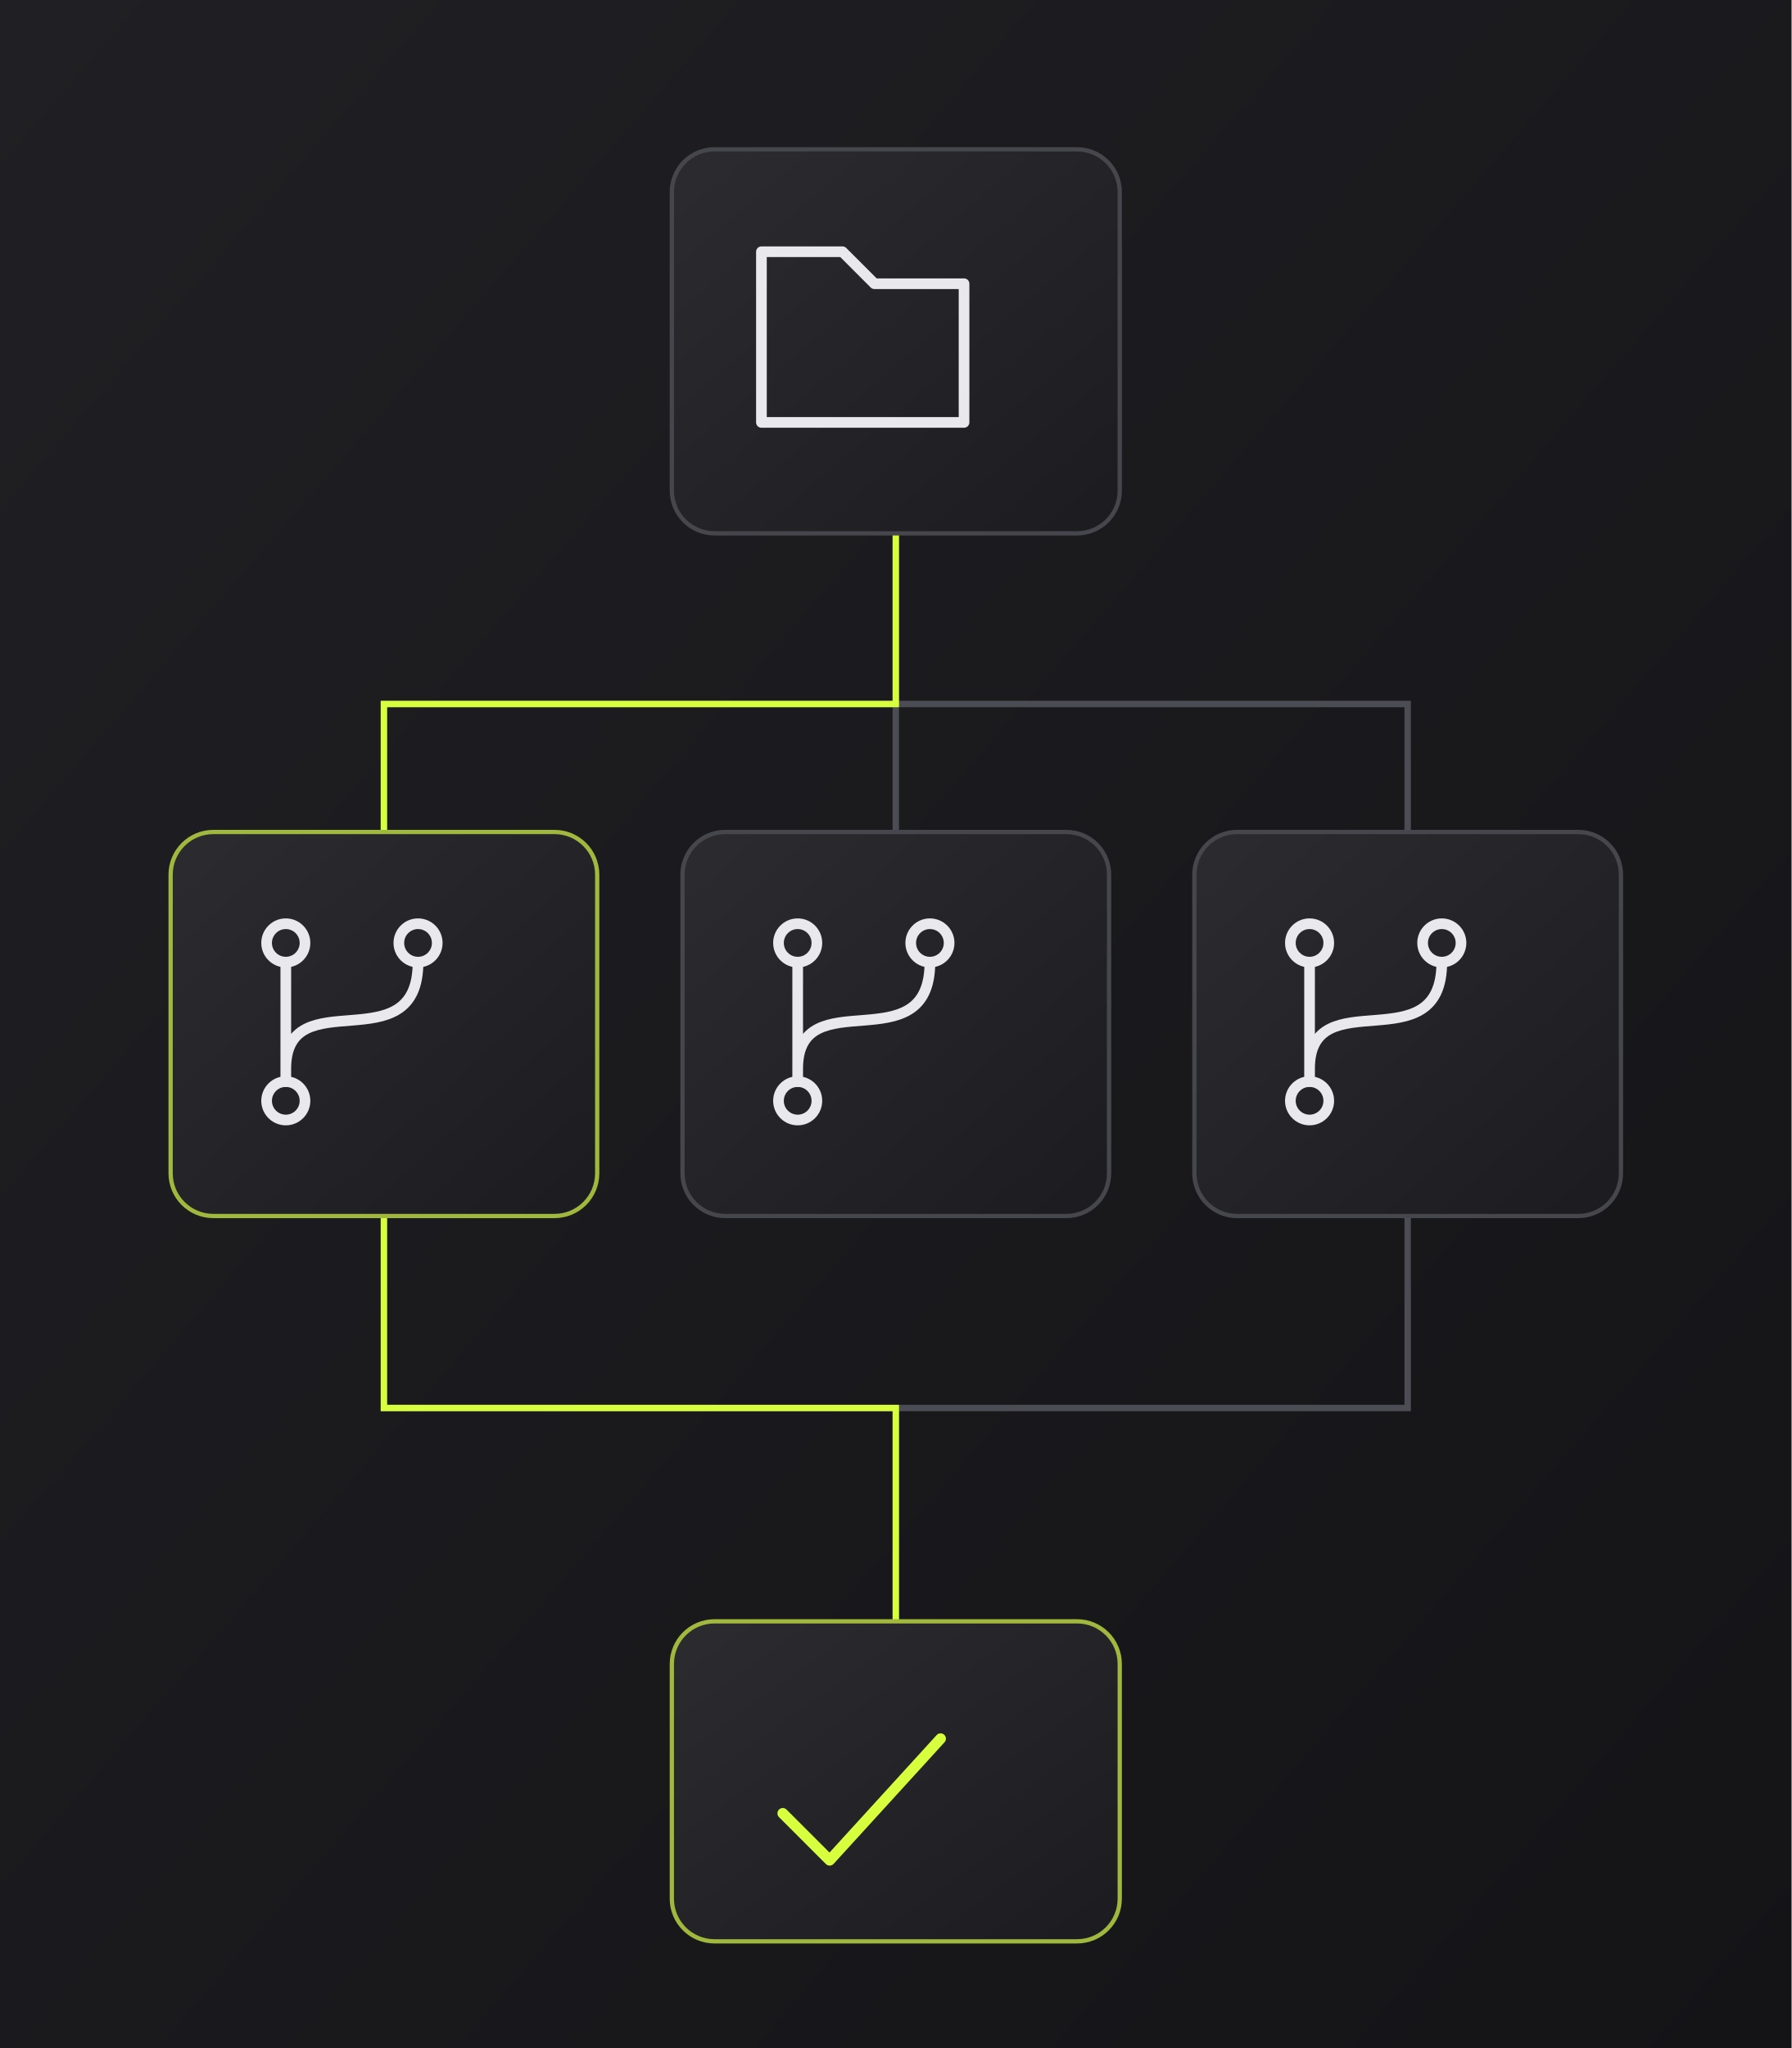
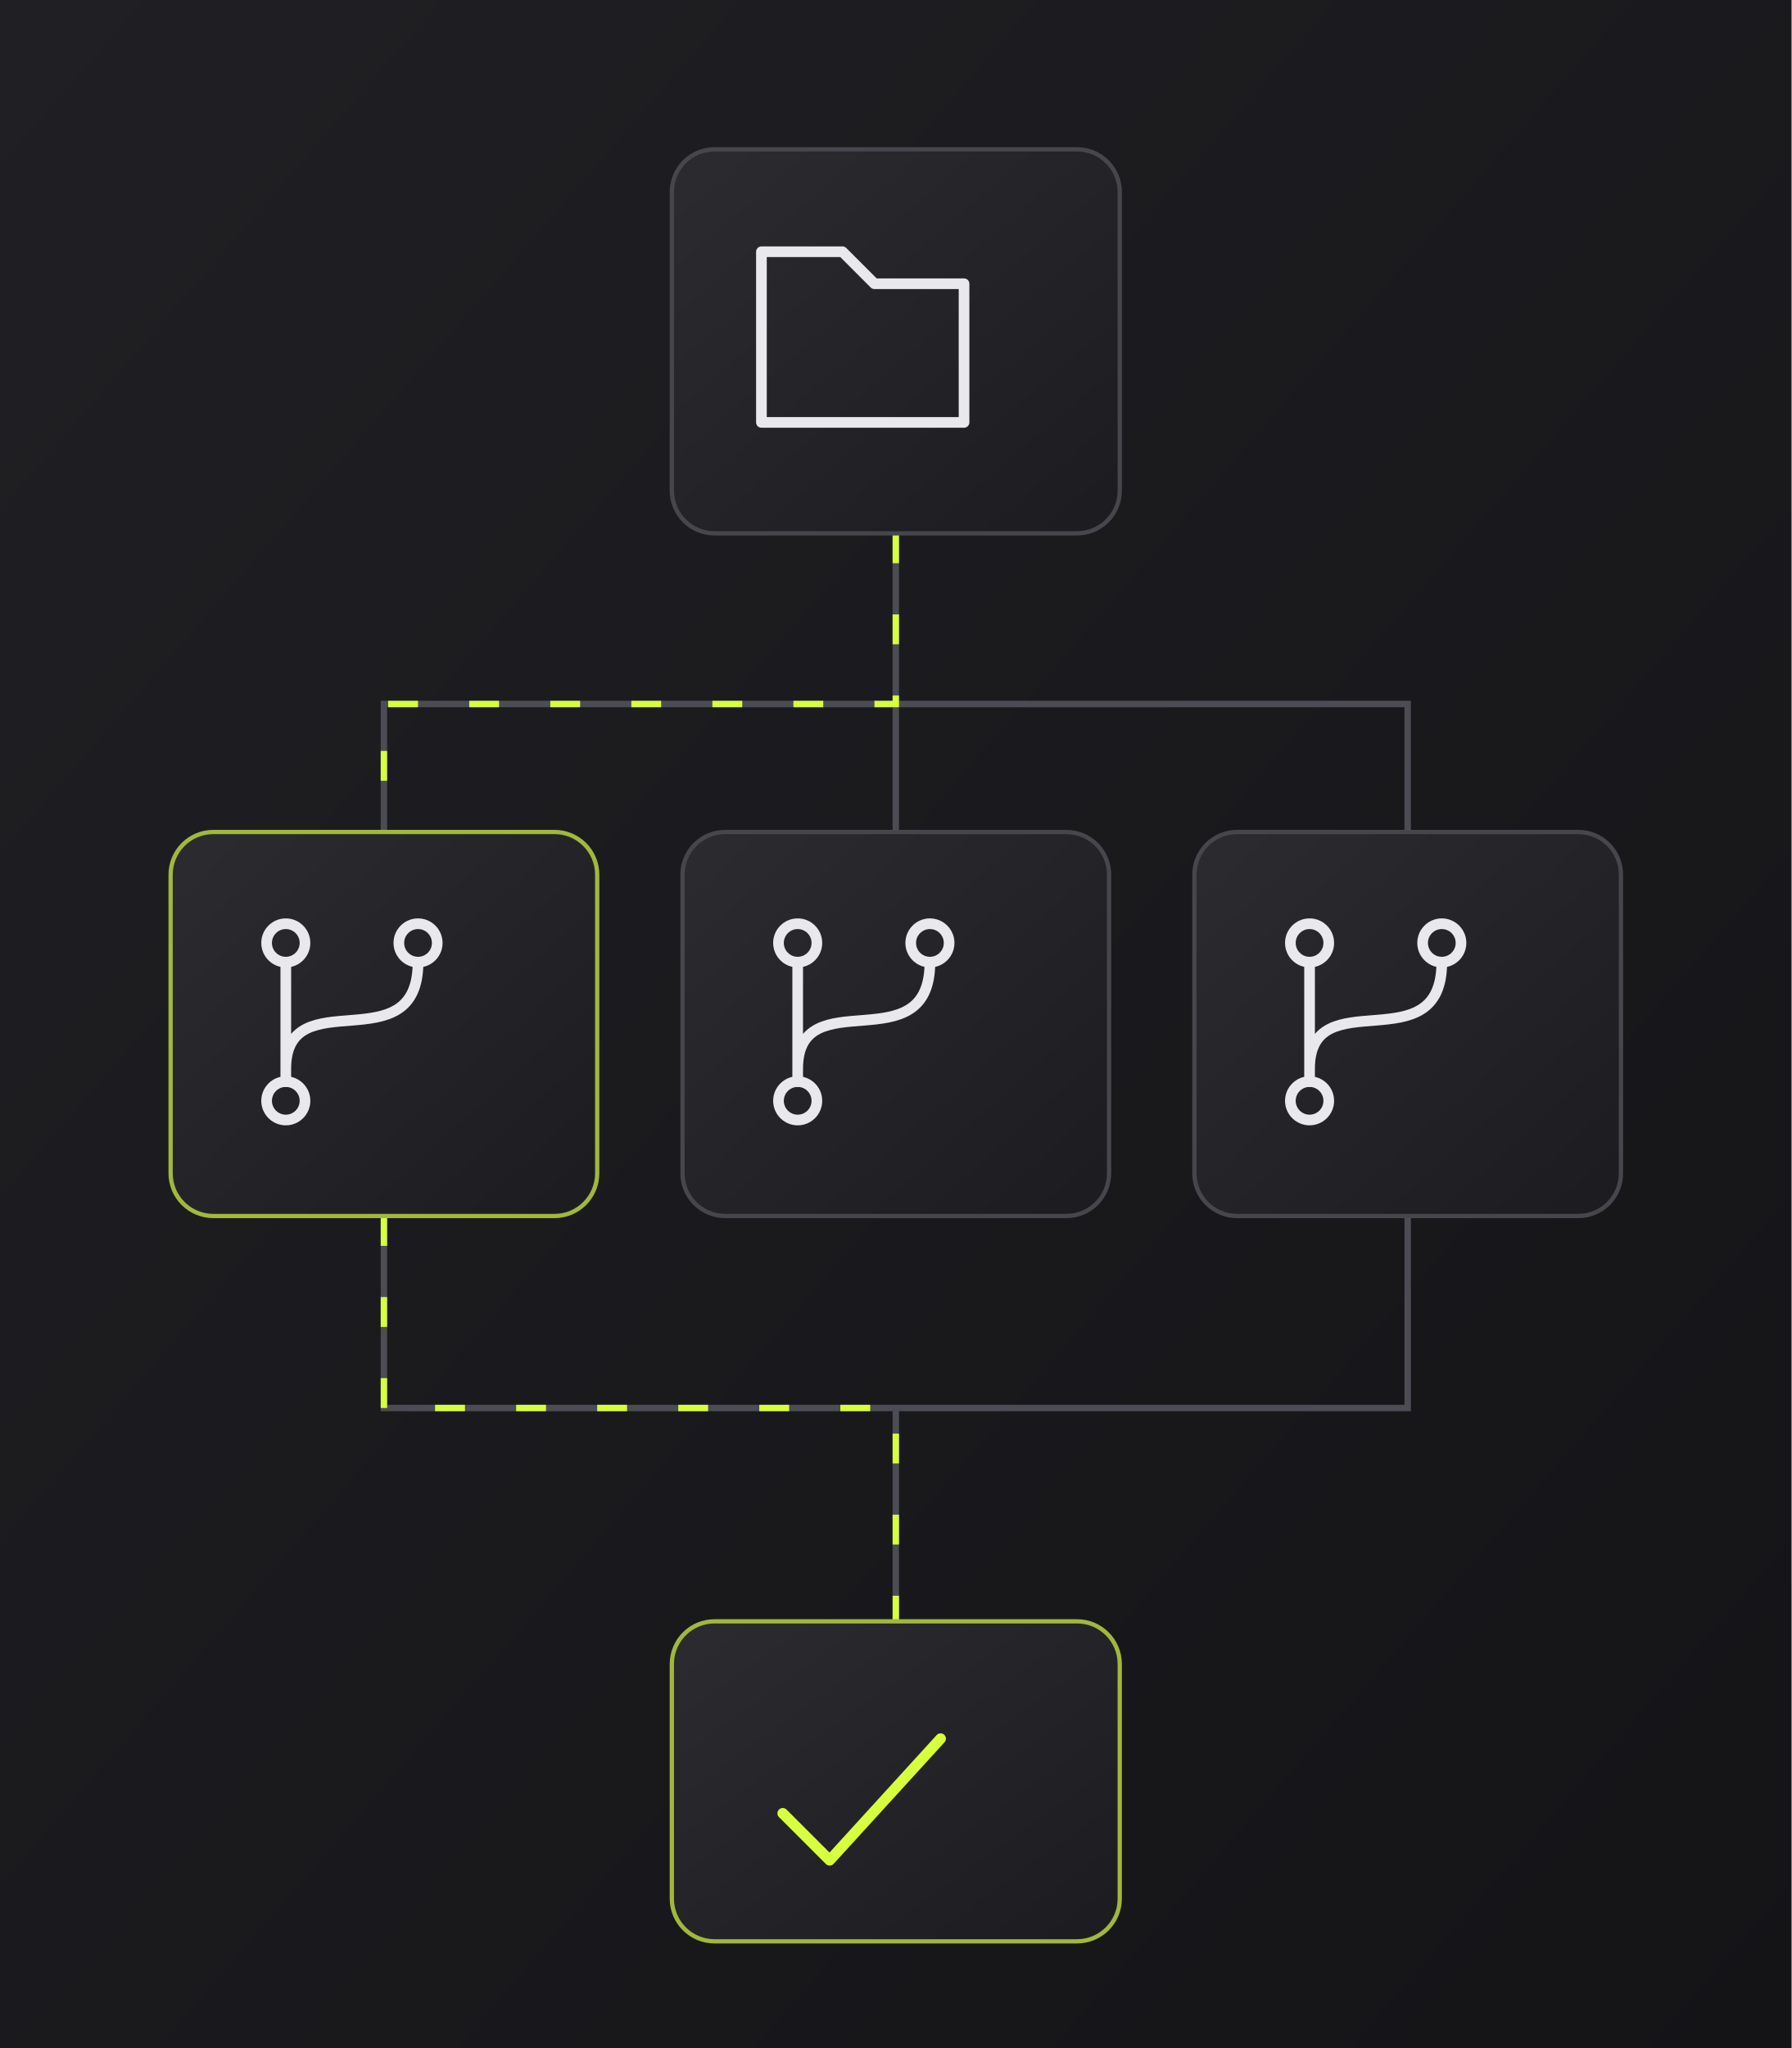
- <svg xmlns="http://www.w3.org/2000/svg" width="840" height="960" viewBox="0 0 840 960" fill="none">
+ <svg xmlns="http://www.w3.org/2000/svg" width="840" height="960" viewBox="0 0 840 960" fill="none" id="still">
  <defs>
    <linearGradient id="bg" x2="1" y2="1">
      <stop stop-color="#202024" />
      <stop offset="1" stop-color="#141417" />
    </linearGradient>
    <linearGradient id="card" x2="1" y2="1">
      <stop stop-color="#2c2c30" />
      <stop offset="1" stop-color="#1c1c20" />
    </linearGradient>
  </defs>
-   <path fill="url(#bg)" d="M0 0h840v960H0z" />
+   <style>.signal{stroke-dasharray:14 24;animation:signal-flow 2s linear 2}.pulse{animation:task-pulse 1.2s ease-in-out 3}.check{stroke-dasharray:120;animation:review-draw .8s 1.1s ease-out both}@keyframes signal-flow{from{stroke-dashoffset:152}to{stroke-dashoffset:0}}@keyframes task-pulse{0%,100%{opacity:1}50%{opacity:.4}}@keyframes review-draw{from{stroke-dashoffset:120}to{stroke-dashoffset:0}}@media(prefers-reduced-motion:reduce){*{animation:none!important}.signal{stroke-dasharray:none}}svg:target *{animation:none!important}svg:target .signal{stroke-dasharray:none}</style>
+   <path fill="url(#bg)" d="M0 0h840v960H0z" class="pulse" />
  <g stroke="#4c4c54" stroke-width="3">
    <path d="M420 250v80M180 390v-60h480v60m-240-60v60M180 570v90h480v-90m-240 90v100" />
  </g>
-   <path d="M420 250v80H180v60m0 180v90h240v100" stroke="#d8ff3e" stroke-width="3" />
+   <path d="M420 250v80H180v60m0 180v90h240v100" stroke="#d8ff3e" stroke-width="3" class="signal" />
  <g transform="translate(315 70)">
    <rect width="210" height="180" rx="20" fill="url(#card)" stroke="#46464d" stroke-width="2" />
    <g stroke="#e9e9ed" stroke-width="5" stroke-linejoin="round">
      <path d="M42 63V48h38l15 15h42v65H42z" />
    </g>
  </g>
  <g transform="translate(80 390)">
    <rect width="200" height="180" rx="20" fill="url(#card)" stroke="#a0b83d" stroke-width="2" />
    <g stroke="#e9e9ed" stroke-width="5" stroke-linecap="round">
      <circle cx="54" cy="52" r="9" />
      <circle cx="54" cy="126" r="9" />
      <circle cx="116" cy="52" r="9" />
      <path d="M54 61v56m62-56c0 48-62 8-62 50" />
    </g>
  </g>
  <g transform="translate(320 390)">
    <rect width="200" height="180" rx="20" fill="url(#card)" stroke="#46464d" stroke-width="2" />
    <g stroke="#e9e9ed" stroke-width="5" stroke-linecap="round">
      <circle cx="54" cy="52" r="9" />
      <circle cx="54" cy="126" r="9" />
      <circle cx="116" cy="52" r="9" />
      <path d="M54 61v56m62-56c0 48-62 8-62 50" />
    </g>
  </g>
  <g transform="translate(560 390)">
    <rect width="200" height="180" rx="20" fill="url(#card)" stroke="#46464d" stroke-width="2" />
    <g stroke="#e9e9ed" stroke-width="5" stroke-linecap="round">
      <circle cx="54" cy="52" r="9" />
      <circle cx="54" cy="126" r="9" />
      <circle cx="116" cy="52" r="9" />
      <path d="M54 61v56m62-56c0 48-62 8-62 50" />
    </g>
  </g>
  <g transform="translate(315 760)">
    <rect width="210" height="150" rx="20" fill="url(#card)" stroke="#a0b83d" stroke-width="2" />
    <g stroke="#d8ff3e" stroke-width="5" stroke-linecap="round" stroke-linejoin="round">
-       <path d="m52 90 22 22 52-57" />
+       <path d="m52 90 22 22 52-57" class="check" />
    </g>
  </g>
</svg>
